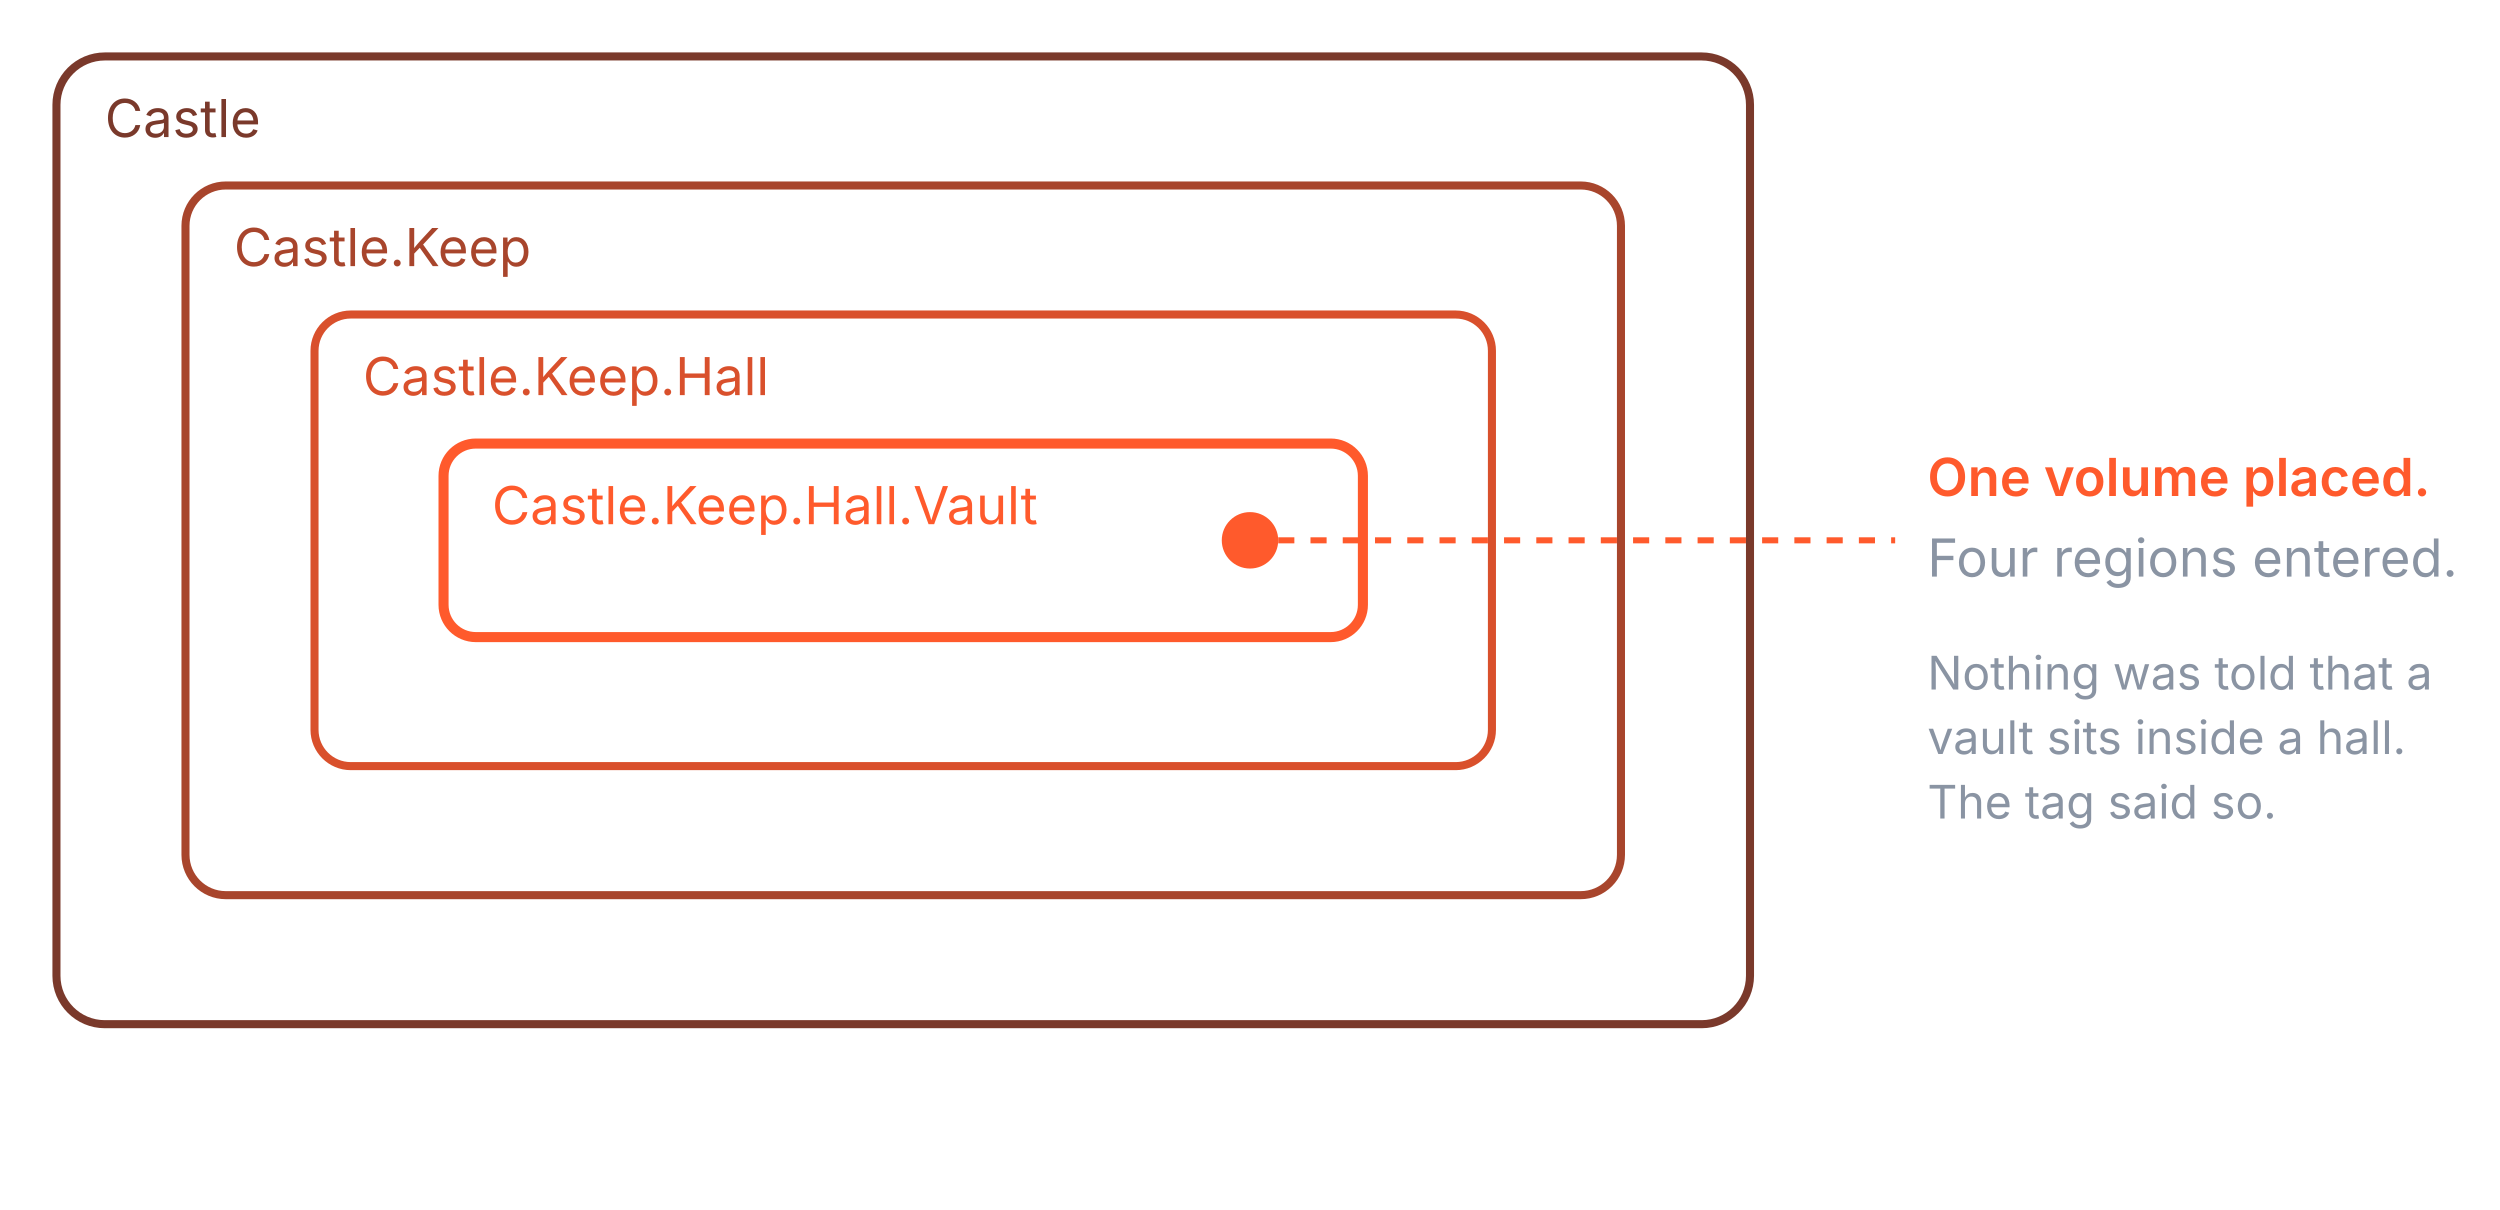
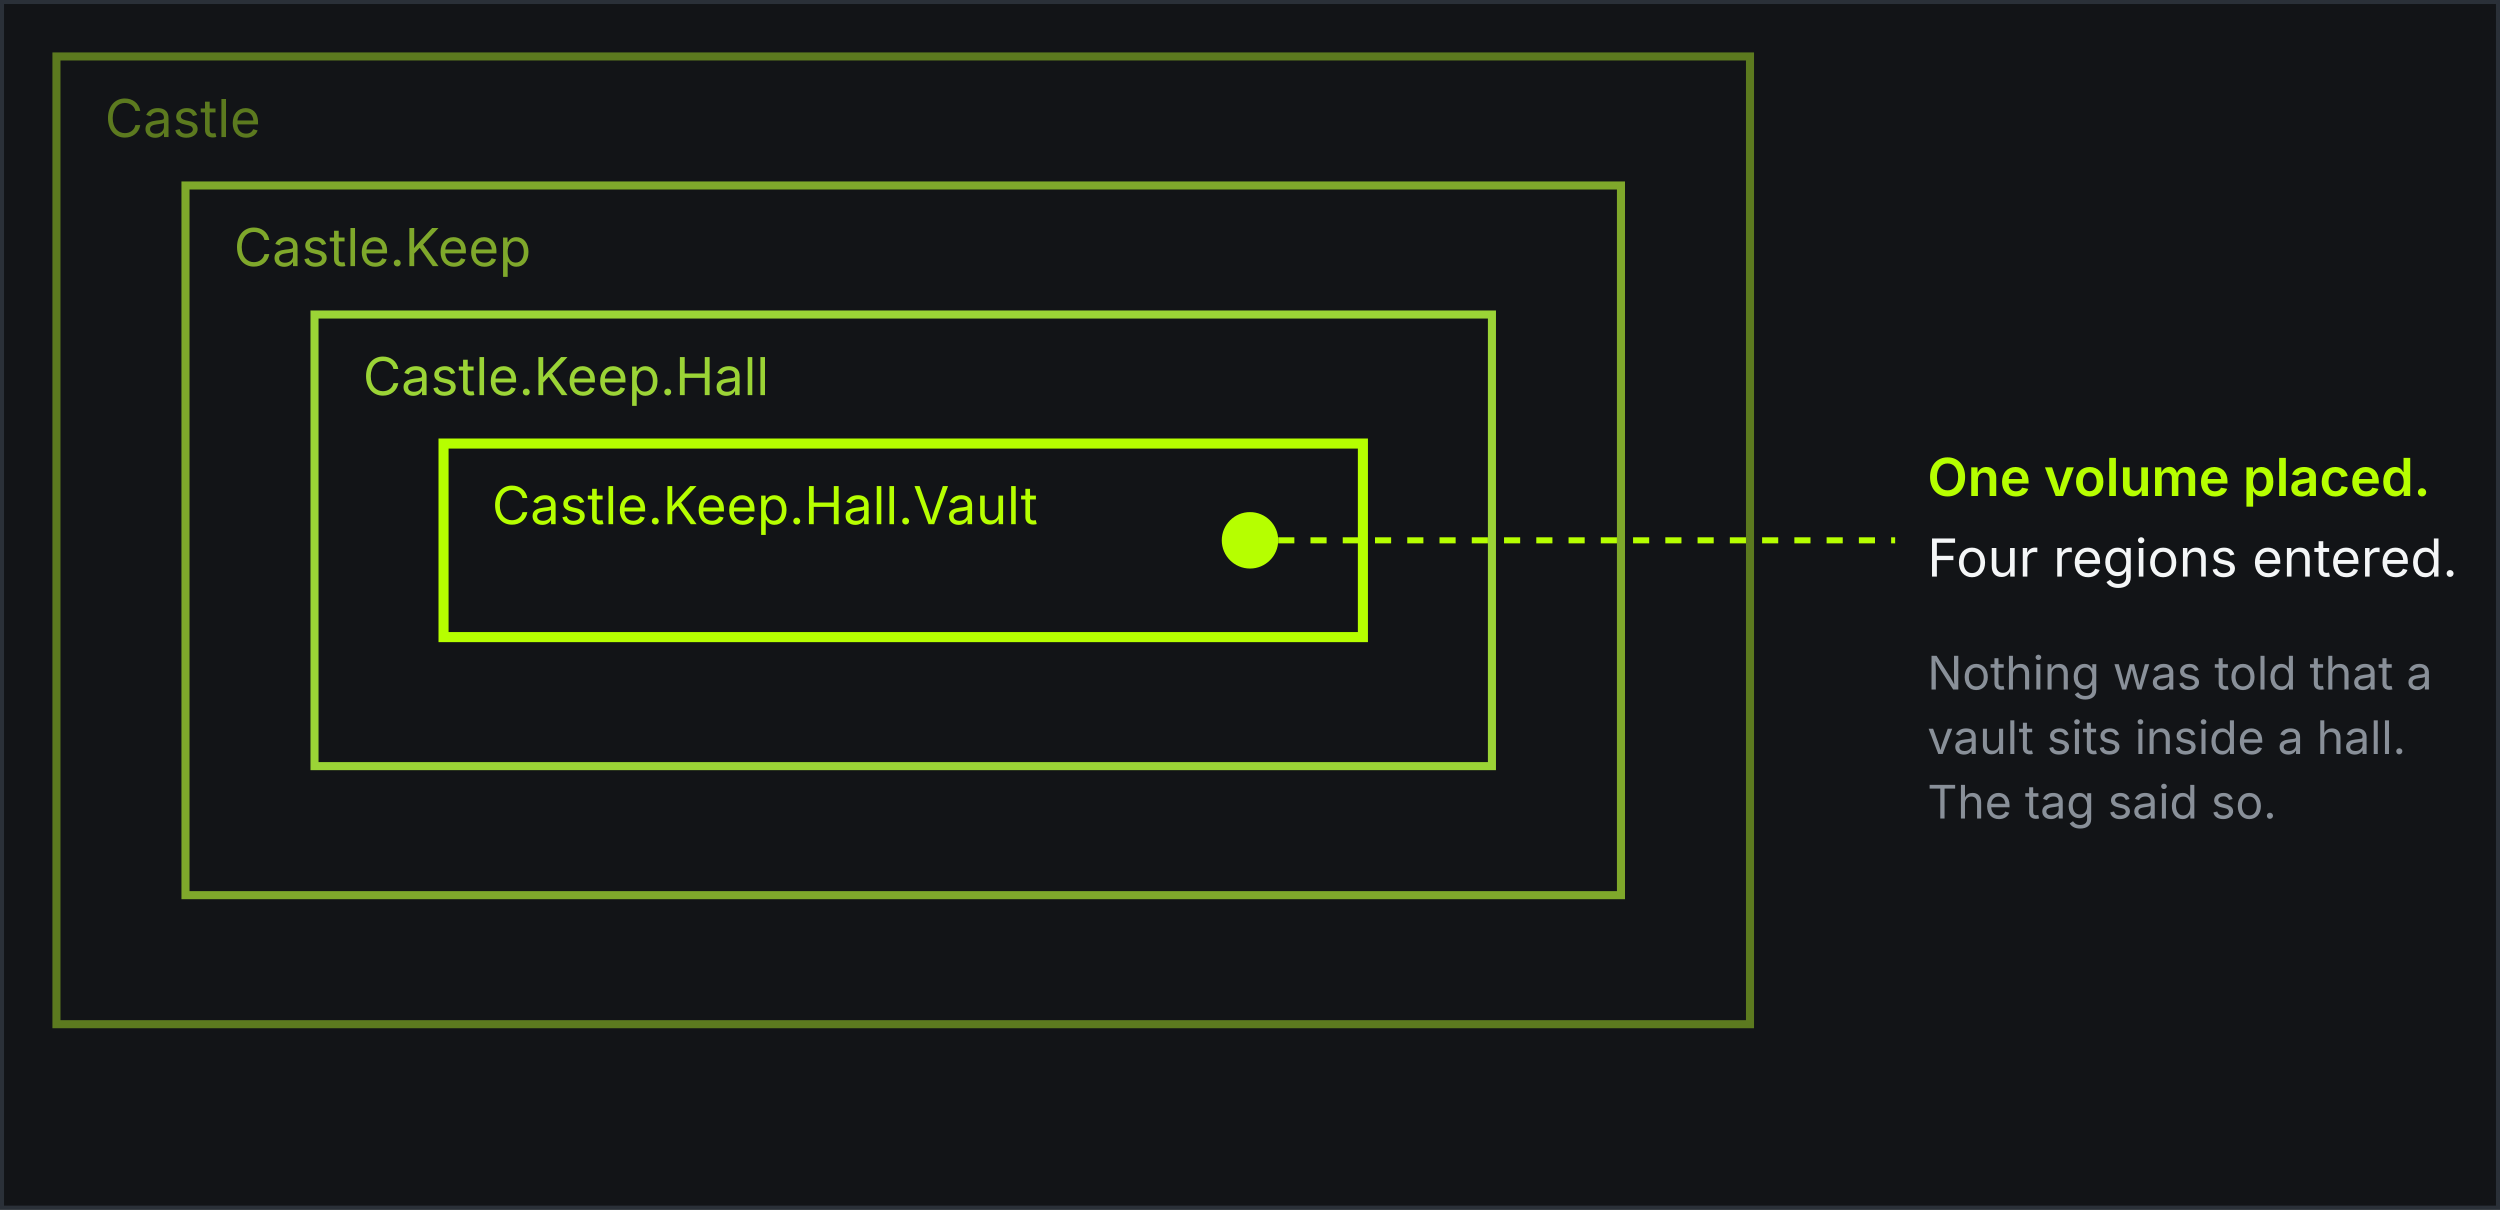
<svg xmlns="http://www.w3.org/2000/svg" viewBox="0 0 620 300" width="620" height="300" role="img" aria-labelledby="t d">
+   <rect x="0" y="0" width="620" height="300" fill="#121417" />
+   <rect x="0.5" y="0.5" width="619" height="299" fill="none" stroke="#2A3038" />
  <g fill="none" stroke-width="2">
-     <rect x="14" y="14" width="420" height="240" rx="12" stroke="#7A392B" />
-     <rect x="46" y="46" width="356" height="176" rx="10" stroke="#A8452C" />
-     <rect x="78" y="78" width="292" height="112" rx="9" stroke="#D9502C" />
-     <rect x="110" y="110" width="228" height="48" rx="8" stroke="#FF5A2C" stroke-width="2.5" />
+     <rect x="14" y="14" width="420" height="240" stroke="#5C7A1F" />
+     <rect x="46" y="46" width="356" height="176" stroke="#7FA82B" />
+     <rect x="78" y="78" width="292" height="112" stroke="#9BD436" />
+     <rect x="110" y="110" width="228" height="48" stroke="#B6FF00" stroke-width="2.5" />
  </g>
  <g font-family="Inter, system-ui, sans-serif" font-size="13">
-     <text x="26" y="34" fill="#7A392B">Castle</text>
-     <text x="58" y="66" fill="#A8452C">Castle.Keep</text>
-     <text x="90" y="98" fill="#D9502C">Castle.Keep.Hall</text>
-     <text x="122" y="130" fill="#FF5A2C">Castle.Keep.Hall.Vault</text>
+     <text x="26" y="34" fill="#5C7A1F">Castle</text>
+     <text x="58" y="66" fill="#7FA82B">Castle.Keep</text>
+     <text x="90" y="98" fill="#9BD436">Castle.Keep.Hall</text>
+     <text x="122" y="130" fill="#B6FF00">Castle.Keep.Hall.Vault</text>
  </g>
-   <circle cx="310" cy="134" r="7" fill="#FF5A2C" />
-   <line x1="317" y1="134" x2="470" y2="134" stroke="#FF5A2C" stroke-width="1.5" stroke-dasharray="4 4" />
-   <g font-family="Inter, system-ui, sans-serif" fill="#8A94A3">
-     <text x="478" y="123" font-size="13" font-weight="600" fill="#FF5A2C">One volume placed.</text>
-     <text x="478" y="143" font-size="13">Four regions entered.</text>
+   <circle cx="310" cy="134" r="7" fill="#B6FF00" />
+   <line x1="317" y1="134" x2="470" y2="134" stroke="#B6FF00" stroke-width="1.5" stroke-dasharray="4 4" />
+   <g font-family="Inter, system-ui, sans-serif" fill="#899099">
+     <text x="478" y="123" font-size="13" font-weight="600" fill="#B6FF00">One volume placed.</text>
+     <text x="478" y="143" font-size="13" fill="#F4F6F7">Four regions entered.</text>
    <text x="478" y="171" font-size="11.5">Nothing was told that a</text>
    <text x="478" y="187" font-size="11.5">vault sits inside a hall.</text>
    <text x="478" y="203" font-size="11.5">The tag said so.</text>
  </g>
</svg>
